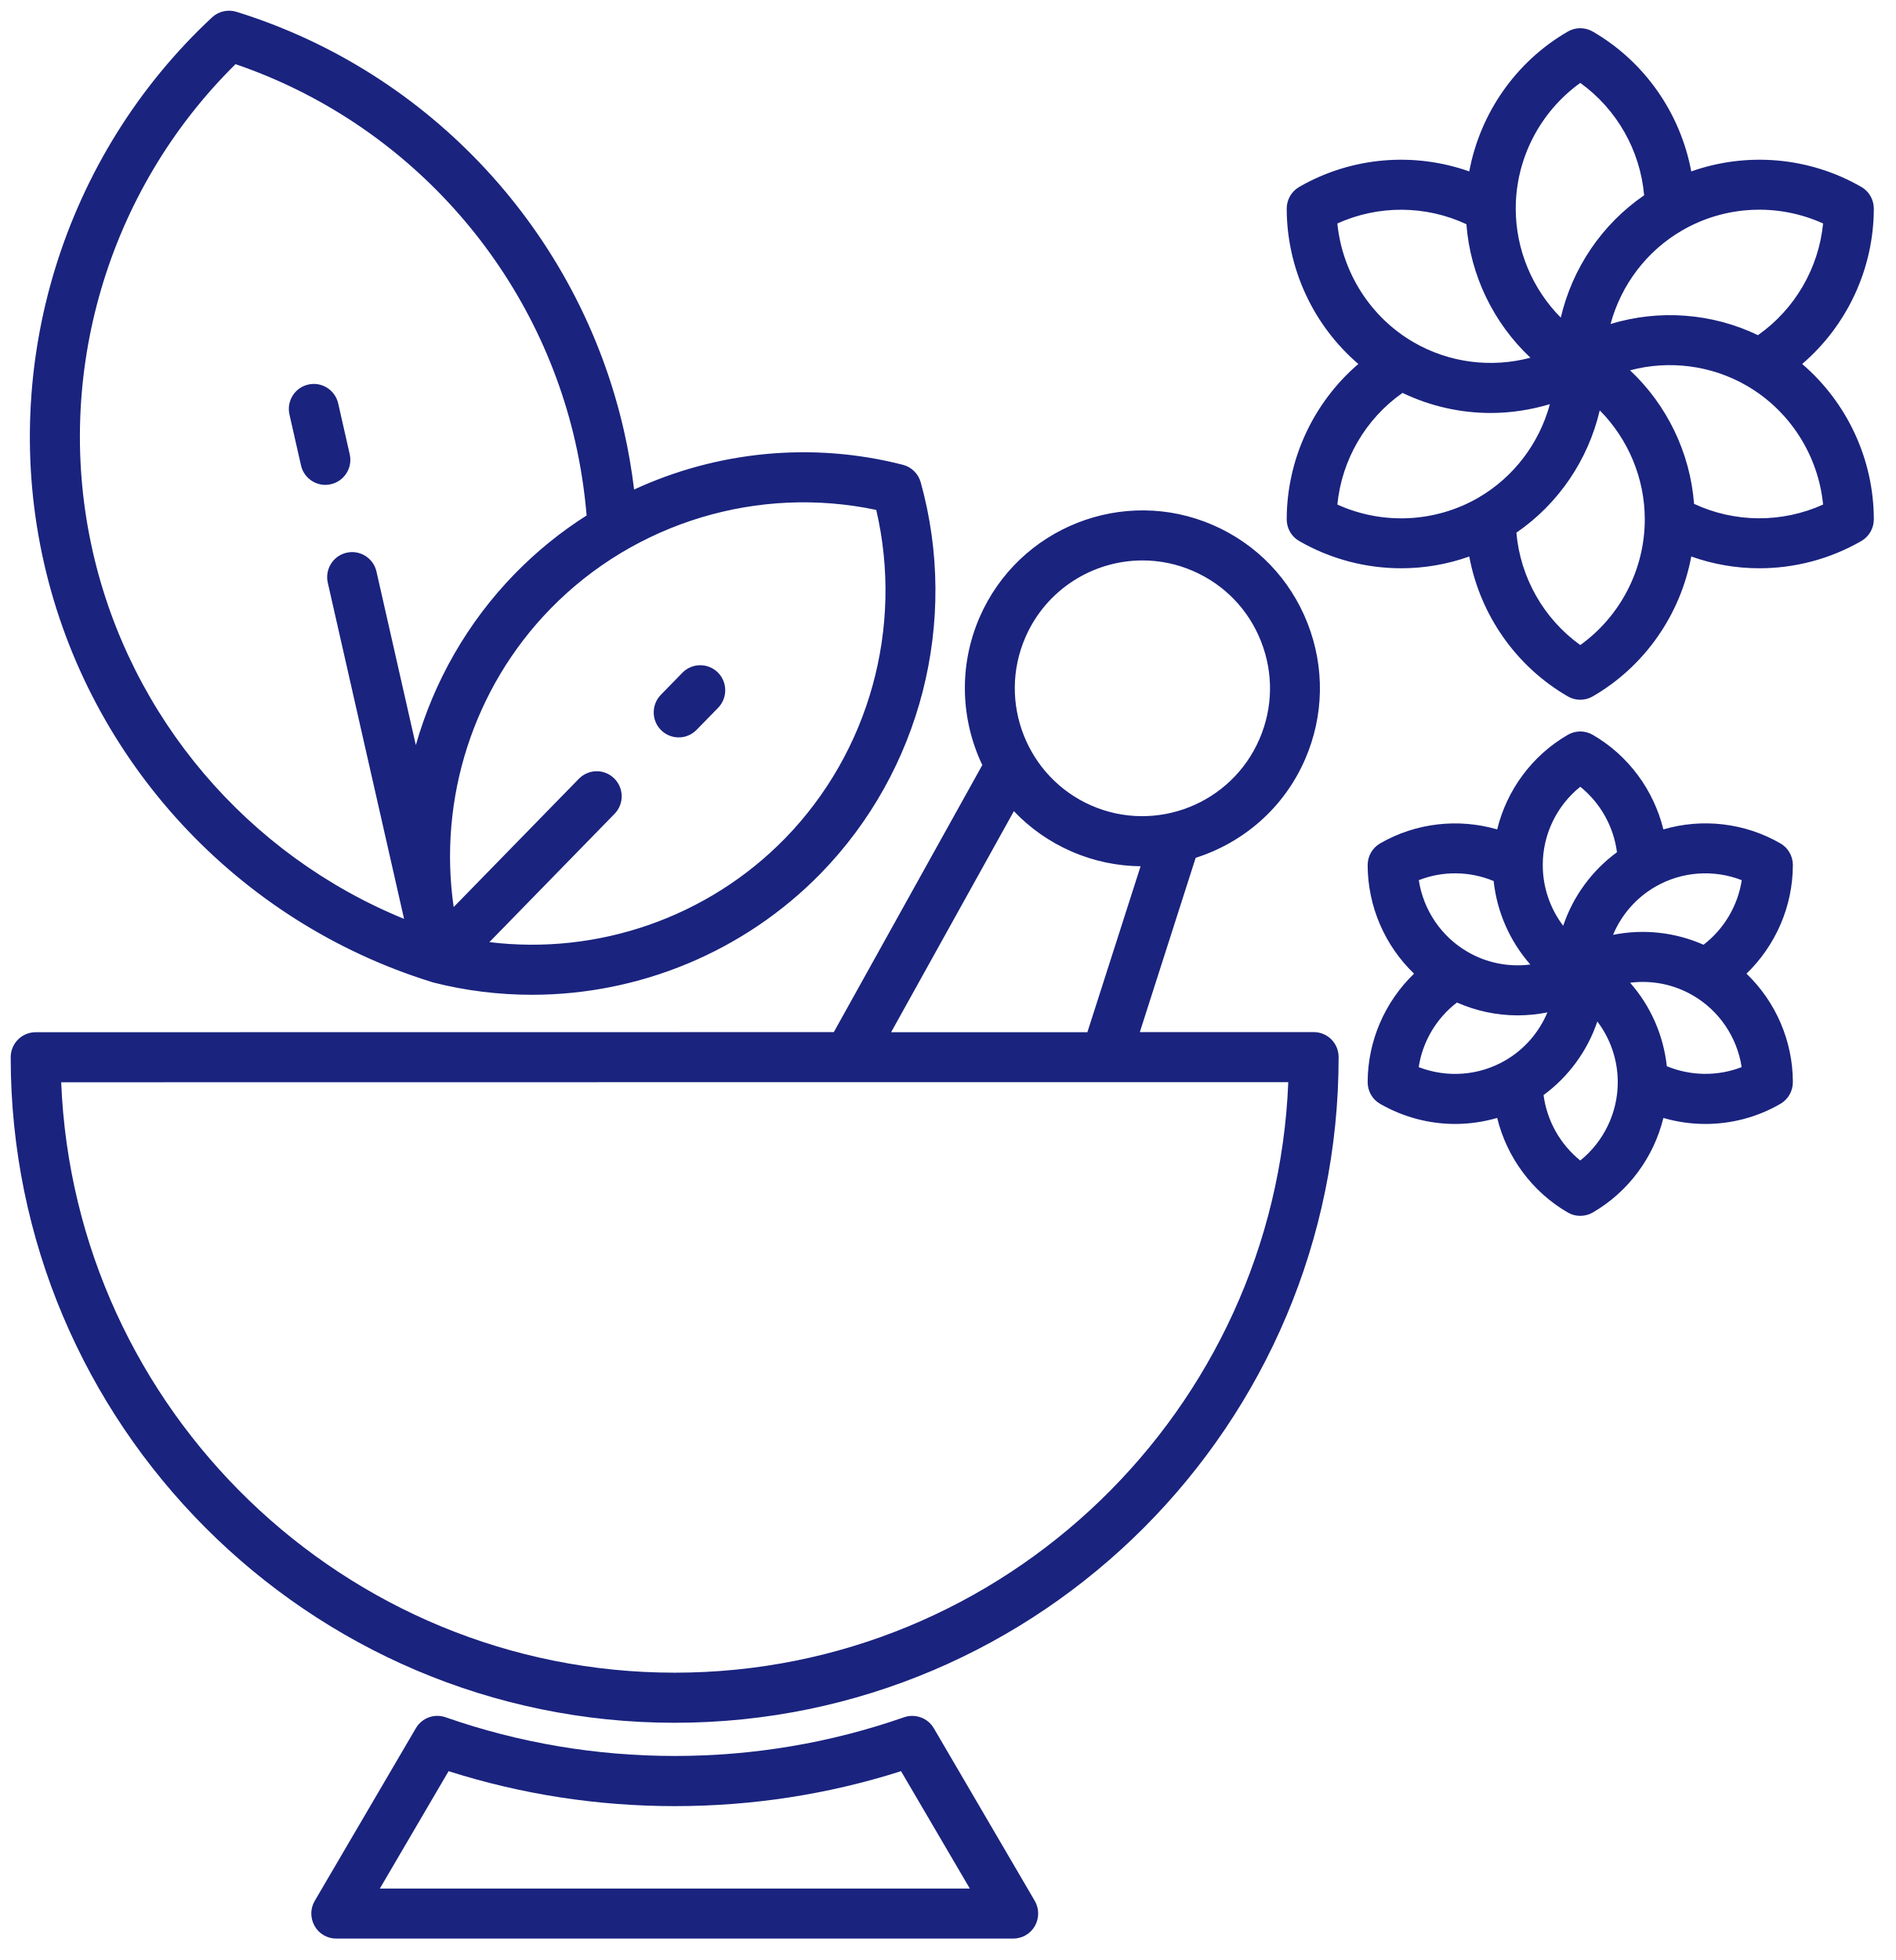
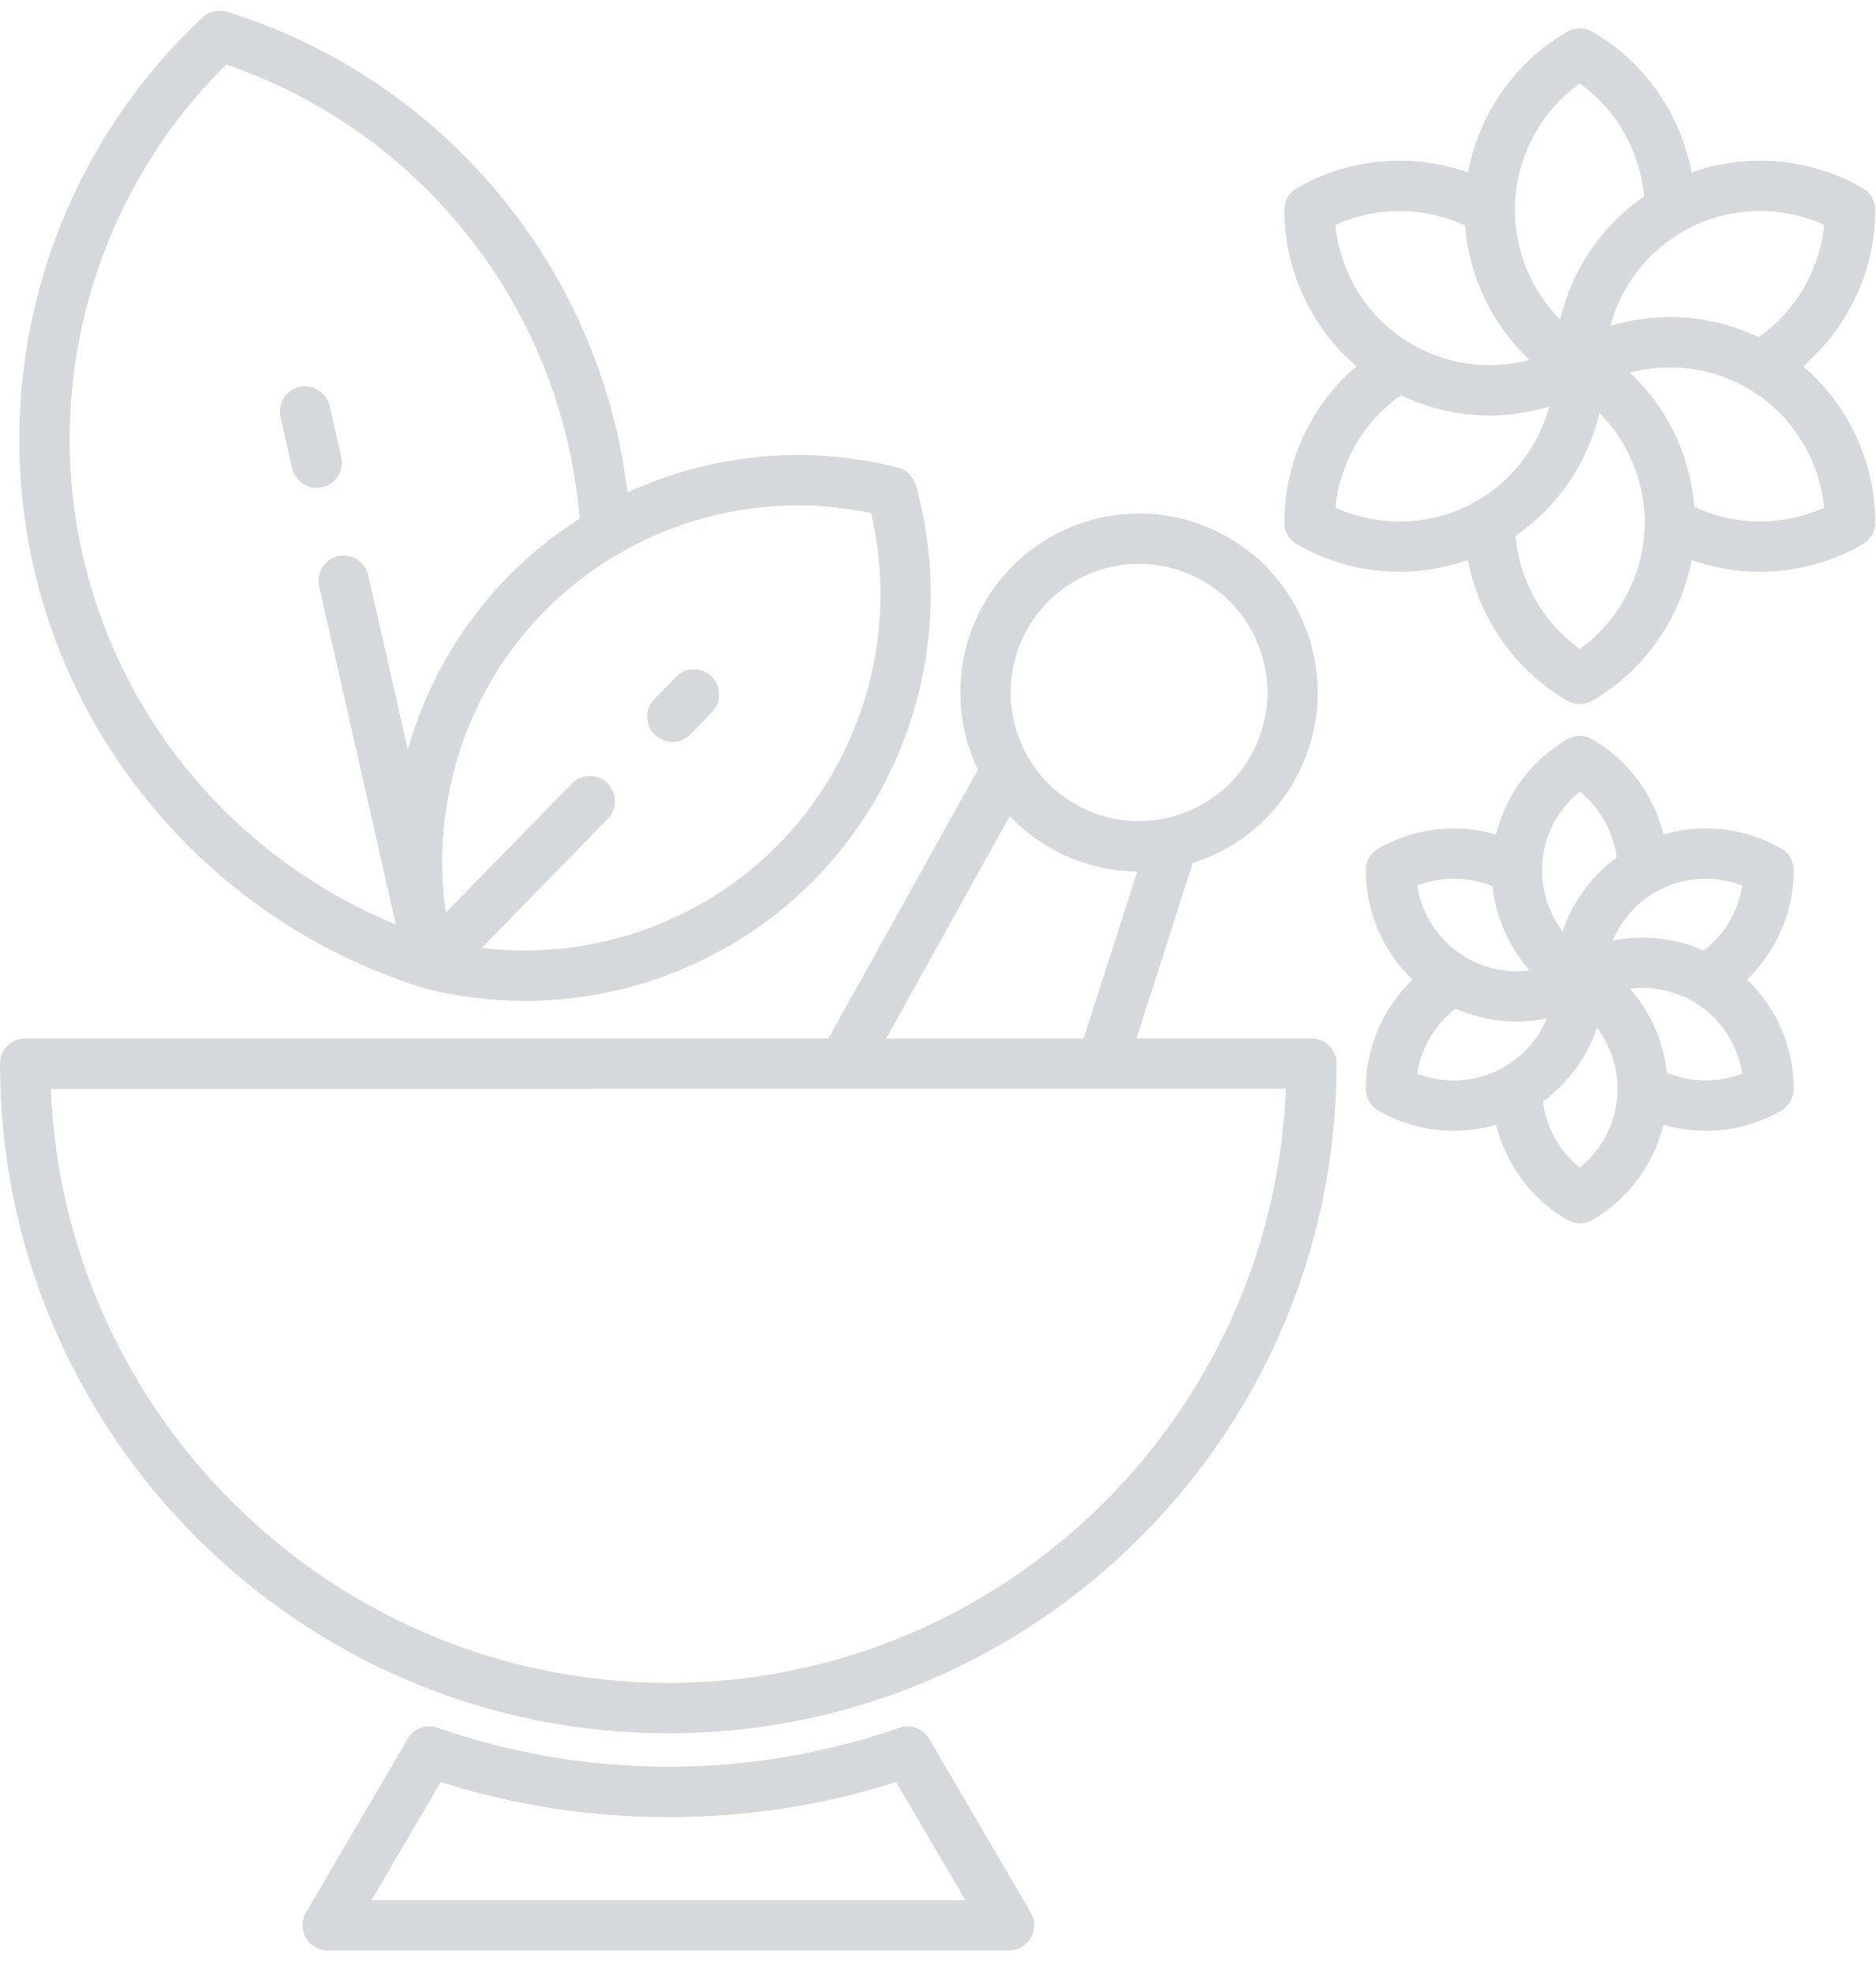
- <svg xmlns="http://www.w3.org/2000/svg" width="59" height="61" viewBox="0 0 59 61" fill="none">
-   <path d="M29.071 53.788C28.884 53.468 28.495 53.325 28.146 53.445C25.856 54.243 23.456 54.65 21.008 54.65C18.561 54.65 16.158 54.245 13.87 53.445C13.521 53.323 13.132 53.465 12.945 53.788L9.799 59.158C9.656 59.398 9.656 59.698 9.794 59.941C9.928 60.183 10.188 60.333 10.465 60.333H31.544C31.823 60.333 32.08 60.183 32.217 59.941C32.354 59.698 32.354 59.401 32.212 59.158L29.071 53.788ZM11.825 58.776L13.965 55.123C16.235 55.846 18.601 56.211 21.008 56.211C23.415 56.211 25.78 55.846 28.05 55.123L30.191 58.776H11.825ZM40.899 32.122H35.483L37.222 26.697C38.694 26.23 39.968 25.155 40.63 23.627C41.218 22.27 41.243 20.765 40.702 19.39C40.16 18.015 39.118 16.932 37.763 16.342C34.969 15.127 31.708 16.415 30.493 19.217C29.832 20.745 29.914 22.412 30.58 23.81L25.957 32.122L1.112 32.125C0.683 32.125 0.333 32.472 0.333 32.905C0.333 44.328 9.607 53.617 21.003 53.617C32.402 53.617 41.672 44.324 41.672 32.905C41.675 32.47 41.328 32.122 40.899 32.122ZM31.92 19.837C32.569 18.34 34.033 17.442 35.567 17.442C36.094 17.442 36.63 17.547 37.144 17.772C38.117 18.195 38.868 18.972 39.257 19.962C39.646 20.95 39.629 22.032 39.205 23.007C38.332 25.02 35.989 25.945 33.981 25.073C31.972 24.197 31.047 21.85 31.92 19.837ZM31.563 25.245C32.057 25.767 32.663 26.198 33.362 26.502C34.06 26.807 34.789 26.952 35.507 26.96L33.851 32.125H27.741L31.563 25.245ZM21.005 52.058C10.726 52.058 2.316 43.885 1.905 33.683L26.412 33.68H26.414H26.417H34.415H34.417H34.42H40.105C39.696 43.883 31.284 52.058 21.005 52.058ZM13.434 30.56C13.439 30.563 13.446 30.563 13.451 30.565C13.459 30.568 13.464 30.57 13.471 30.573C14.494 30.835 15.532 30.96 16.562 30.96C19.9 30.96 23.163 29.625 25.548 27.185C28.669 23.988 29.862 19.323 28.662 15.01C28.587 14.743 28.375 14.533 28.105 14.465C25.276 13.74 22.32 14.045 19.74 15.235C19.665 14.62 19.561 14.008 19.423 13.403C18.019 7.235 13.398 2.24 7.361 0.368C7.094 0.285 6.804 0.353 6.602 0.54C1.972 4.85 -0.034 11.36 1.371 17.528C2.773 23.693 7.396 28.688 13.434 30.56ZM27.278 15.87C28.131 19.523 27.063 23.403 24.436 26.096C22.031 28.558 18.606 29.733 15.235 29.321L19.132 25.328C19.432 25.02 19.427 24.528 19.12 24.226C18.813 23.923 18.321 23.93 18.02 24.238L14.123 28.23C13.636 24.863 14.734 21.405 17.139 18.943C19.768 16.25 23.616 15.095 27.278 15.87ZM7.332 1.997C12.628 3.805 16.66 8.27 17.908 13.75C18.08 14.505 18.197 15.275 18.262 16.042C17.459 16.552 16.71 17.157 16.032 17.852C14.552 19.367 13.509 21.21 12.945 23.19L11.72 17.79C11.626 17.37 11.209 17.107 10.79 17.202C10.371 17.297 10.109 17.715 10.204 18.135L12.579 28.598C7.721 26.613 4.069 22.35 2.891 17.18C1.641 11.702 3.343 5.928 7.332 1.997ZM20.584 22.728C20.277 22.428 20.273 21.933 20.572 21.625L21.243 20.938C21.542 20.63 22.036 20.625 22.343 20.925C22.65 21.225 22.655 21.72 22.356 22.028L21.685 22.715C21.532 22.87 21.33 22.95 21.128 22.95C20.931 22.95 20.736 22.875 20.584 22.728ZM9.011 12.9C8.916 12.48 9.178 12.063 9.597 11.968C10.016 11.873 10.433 12.136 10.528 12.556L10.887 14.138C10.982 14.558 10.72 14.976 10.301 15.07C10.243 15.083 10.184 15.091 10.129 15.091C9.774 15.091 9.452 14.845 9.37 14.483L9.011 12.9ZM56.103 11.328C57.498 10.133 58.331 8.365 58.333 6.493C58.333 6.215 58.186 5.955 57.944 5.818C56.325 4.883 54.382 4.723 52.65 5.335C52.313 3.528 51.203 1.92 49.584 0.983C49.342 0.843 49.045 0.843 48.806 0.983C47.186 1.92 46.076 3.528 45.739 5.335C44.008 4.723 42.065 4.883 40.445 5.818C40.203 5.958 40.056 6.215 40.056 6.493C40.059 8.368 40.892 10.133 42.286 11.328C40.892 12.523 40.059 14.29 40.056 16.163C40.056 16.441 40.203 16.701 40.445 16.838C41.426 17.403 42.523 17.686 43.621 17.686C44.34 17.686 45.056 17.563 45.739 17.32C46.076 19.128 47.186 20.736 48.806 21.673C48.925 21.743 49.06 21.778 49.195 21.778C49.329 21.778 49.464 21.743 49.584 21.673C51.203 20.736 52.313 19.128 52.65 17.32C53.334 17.563 54.052 17.686 54.768 17.686C55.866 17.686 56.964 17.403 57.944 16.838C58.186 16.698 58.333 16.441 58.333 16.163C58.331 14.29 57.498 12.525 56.103 11.328ZM56.754 6.955C56.617 8.35 55.873 9.625 54.726 10.431C53.289 9.74 51.647 9.625 50.138 10.083C50.465 8.87 51.26 7.81 52.368 7.17C53.713 6.39 55.354 6.32 56.754 6.955ZM49.195 2.58C50.332 3.398 51.061 4.68 51.183 6.078C49.868 6.98 48.948 8.348 48.588 9.885C47.705 8.995 47.186 7.775 47.186 6.493C47.184 4.938 47.945 3.478 49.195 2.58ZM41.633 6.955C42.908 6.378 44.382 6.385 45.65 6.978C45.772 8.57 46.493 10.053 47.643 11.133C46.43 11.456 45.118 11.296 44.008 10.653C42.666 9.875 41.785 8.488 41.633 6.955ZM41.633 15.703C41.77 14.308 42.513 13.033 43.661 12.228C44.527 12.643 45.465 12.853 46.405 12.853C47.027 12.853 47.648 12.758 48.249 12.578C47.922 13.79 47.126 14.851 46.019 15.491C44.674 16.268 43.032 16.338 41.633 15.703ZM49.195 20.076C48.057 19.258 47.328 17.976 47.206 16.578C48.521 15.675 49.442 14.308 49.801 12.771C50.684 13.661 51.203 14.881 51.203 16.163C51.203 17.721 50.442 19.18 49.195 20.076ZM52.737 15.681C52.615 14.088 51.894 12.605 50.744 11.525C51.956 11.203 53.269 11.363 54.379 12.005C55.721 12.783 56.604 14.171 56.754 15.703C55.479 16.28 54.005 16.273 52.737 15.681ZM55.813 26.923C55.813 26.645 55.666 26.385 55.424 26.248C54.312 25.605 52.989 25.46 51.782 25.813C51.48 24.59 50.697 23.515 49.584 22.87C49.342 22.73 49.045 22.73 48.806 22.87C47.693 23.515 46.907 24.59 46.608 25.813C45.4 25.463 44.08 25.605 42.965 26.248C42.723 26.388 42.576 26.645 42.576 26.923C42.578 28.21 43.112 29.43 44.02 30.303C43.115 31.175 42.578 32.393 42.576 33.68C42.576 33.958 42.723 34.218 42.965 34.355C43.686 34.77 44.494 34.98 45.3 34.98C45.742 34.98 46.181 34.916 46.608 34.793C46.909 36.016 47.693 37.09 48.806 37.736C48.925 37.806 49.06 37.84 49.195 37.84C49.329 37.84 49.464 37.806 49.584 37.736C50.697 37.09 51.482 36.016 51.782 34.793C52.208 34.918 52.648 34.98 53.089 34.98C53.897 34.98 54.703 34.773 55.424 34.355C55.666 34.215 55.813 33.958 55.813 33.68C55.811 32.393 55.277 31.173 54.369 30.303C55.275 29.428 55.811 28.21 55.813 26.923ZM54.222 27.393C54.099 28.19 53.67 28.913 53.032 29.403C52.144 29.01 51.158 28.905 50.215 29.095C50.474 28.475 50.931 27.943 51.53 27.598C52.353 27.12 53.349 27.053 54.222 27.393ZM49.195 24.485C49.821 24.99 50.233 25.723 50.337 26.523C49.554 27.098 48.97 27.9 48.663 28.813C48.257 28.278 48.027 27.615 48.027 26.923C48.025 25.97 48.464 25.073 49.195 24.485ZM46.498 27.42C46.602 28.388 47.004 29.295 47.64 30.018C46.974 30.103 46.286 29.973 45.689 29.625C44.866 29.15 44.31 28.32 44.168 27.393C44.916 27.1 45.754 27.11 46.498 27.42ZM44.165 33.211C44.287 32.413 44.717 31.69 45.355 31.201C45.956 31.465 46.6 31.601 47.246 31.601C47.556 31.601 47.867 31.568 48.172 31.508C47.912 32.128 47.456 32.66 46.857 33.005C46.034 33.483 45.038 33.55 44.165 33.211ZM49.195 36.118C48.569 35.613 48.157 34.88 48.052 34.081C48.835 33.505 49.419 32.703 49.726 31.791C50.133 32.325 50.362 32.988 50.362 33.681C50.362 34.633 49.923 35.531 49.195 36.118ZM51.889 33.183C51.784 32.215 51.383 31.308 50.746 30.585C51.413 30.5 52.101 30.631 52.697 30.978C53.521 31.453 54.077 32.283 54.219 33.211C53.471 33.501 52.633 33.49 51.889 33.183Z" fill="#1A237E" />
+ <svg xmlns="http://www.w3.org/2000/svg" width="58" height="61" viewBox="0 0 58 61" fill="none">
+   <path d="M28.738 53.788C28.551 53.468 28.162 53.325 27.813 53.445C25.522 54.243 23.122 54.65 20.675 54.65C18.227 54.65 15.825 54.245 13.537 53.445C13.188 53.323 12.799 53.465 12.611 53.788L9.465 59.158C9.323 59.398 9.323 59.698 9.46 59.941C9.595 60.183 9.855 60.333 10.132 60.333H31.21C31.49 60.333 31.747 60.183 31.884 59.941C32.021 59.698 32.021 59.401 31.879 59.158L28.738 53.788ZM11.491 58.776L13.632 55.123C15.902 55.846 18.267 56.211 20.675 56.211C23.082 56.211 25.447 55.846 27.717 55.123L29.858 58.776H11.491ZM40.566 32.122H35.15L36.888 26.697C38.36 26.23 39.635 25.155 40.296 23.627C40.885 22.27 40.91 20.765 40.369 19.39C39.827 18.015 38.784 16.932 37.43 16.342C34.636 15.127 31.375 16.415 30.16 19.217C29.498 20.745 29.581 22.412 30.247 23.81L25.624 32.122L0.778 32.125C0.349 32.125 0 32.472 0 32.905C0 44.328 9.274 53.617 20.669 53.617C32.068 53.617 41.339 44.324 41.339 32.905C41.341 32.47 40.995 32.122 40.566 32.122ZM31.587 19.837C32.235 18.34 33.7 17.442 35.234 17.442C35.76 17.442 36.297 17.547 36.811 17.772C37.784 18.195 38.535 18.972 38.924 19.962C39.313 20.95 39.296 22.032 38.871 23.007C37.998 25.02 35.656 25.945 33.647 25.073C31.639 24.197 30.713 21.85 31.587 19.837ZM31.23 25.245C31.724 25.767 32.33 26.198 33.029 26.502C33.727 26.807 34.456 26.952 35.174 26.96L33.518 32.125H27.408L31.23 25.245ZM20.672 52.058C10.393 52.058 1.983 43.885 1.572 33.683L26.078 33.68H26.081H26.083H34.081H34.084H34.086H39.772C39.363 43.883 30.951 52.058 20.672 52.058ZM13.101 30.56C13.105 30.563 13.113 30.563 13.118 30.565C13.125 30.568 13.13 30.57 13.138 30.573C14.161 30.835 15.199 30.96 16.229 30.96C19.567 30.96 22.83 29.625 25.215 27.185C28.336 23.988 29.529 19.323 28.329 15.01C28.254 14.743 28.042 14.533 27.772 14.465C24.943 13.74 21.987 14.045 19.407 15.235C19.332 14.62 19.227 14.008 19.09 13.403C17.686 7.235 13.065 2.24 7.027 0.368C6.761 0.285 6.471 0.353 6.269 0.54C1.639 4.85 -0.367 11.36 1.037 17.528C2.439 23.693 7.063 28.688 13.101 30.56ZM26.944 15.87C27.798 19.523 26.73 23.403 24.103 26.096C21.698 28.558 18.272 29.733 14.902 29.321L18.799 25.328C19.098 25.02 19.093 24.528 18.787 24.226C18.48 23.923 17.988 23.93 17.686 24.238L13.789 28.23C13.303 24.863 14.401 21.405 16.806 18.943C19.435 16.25 23.282 15.095 26.944 15.87ZM6.999 1.997C12.295 3.805 16.326 8.27 17.574 13.75C17.747 14.505 17.864 15.275 17.929 16.042C17.125 16.552 16.377 17.157 15.698 17.852C14.219 19.367 13.176 21.21 12.612 23.19L11.387 17.79C11.292 17.37 10.876 17.107 10.457 17.202C10.038 17.297 9.776 17.715 9.87 18.135L12.245 28.598C7.388 26.613 3.736 22.35 2.558 17.18C1.308 11.702 3.009 5.928 6.999 1.997ZM20.251 22.728C19.944 22.428 19.939 21.933 20.239 21.625L20.91 20.938C21.209 20.63 21.703 20.625 22.01 20.925C22.317 21.225 22.322 21.72 22.022 22.028L21.351 22.715C21.199 22.87 20.997 22.95 20.795 22.95C20.598 22.95 20.403 22.875 20.251 22.728ZM8.678 12.9C8.583 12.48 8.845 12.063 9.264 11.968C9.683 11.873 10.1 12.136 10.194 12.556L10.554 14.138C10.649 14.558 10.387 14.976 9.967 15.07C9.91 15.083 9.85 15.091 9.795 15.091C9.441 15.091 9.119 14.845 9.037 14.483L8.678 12.9ZM55.77 11.328C57.164 10.133 57.998 8.365 58 6.493C58 6.215 57.853 5.955 57.611 5.818C55.992 4.883 54.048 4.723 52.317 5.335C51.98 3.528 50.87 1.92 49.251 0.983C49.009 0.843 48.712 0.843 48.472 0.983C46.853 1.92 45.743 3.528 45.406 5.335C43.675 4.723 41.731 4.883 40.112 5.818C39.87 5.958 39.723 6.215 39.723 6.493C39.725 8.368 40.559 10.133 41.953 11.328C40.559 12.523 39.725 14.29 39.723 16.163C39.723 16.441 39.87 16.701 40.112 16.838C41.093 17.403 42.19 17.686 43.288 17.686C44.007 17.686 44.722 17.563 45.406 17.32C45.743 19.128 46.853 20.736 48.472 21.673C48.592 21.743 48.727 21.778 48.861 21.778C48.996 21.778 49.131 21.743 49.251 21.673C50.87 20.736 51.98 19.128 52.317 17.32C53 17.563 53.719 17.686 54.435 17.686C55.533 17.686 56.63 17.403 57.611 16.838C57.853 16.698 58 16.441 58 16.163C57.998 14.29 57.164 12.525 55.77 11.328ZM56.421 6.955C56.283 8.35 55.54 9.625 54.392 10.431C52.955 9.74 51.314 9.625 49.804 10.083C50.131 8.87 50.927 7.81 52.035 7.17C53.38 6.39 55.021 6.32 56.421 6.955ZM48.861 2.58C49.999 3.398 50.728 4.68 50.85 6.078C49.535 6.98 48.614 8.348 48.255 9.885C47.372 8.995 46.853 7.775 46.853 6.493C46.851 4.938 47.611 3.478 48.861 2.58ZM41.3 6.955C42.574 6.378 44.049 6.385 45.316 6.978C45.438 8.57 46.159 10.053 47.31 11.133C46.097 11.456 44.785 11.296 43.675 10.653C42.332 9.875 41.452 8.488 41.3 6.955ZM41.3 15.703C41.437 14.308 42.18 13.033 43.328 12.228C44.194 12.643 45.132 12.853 46.072 12.853C46.693 12.853 47.315 12.758 47.916 12.578C47.589 13.79 46.793 14.851 45.685 15.491C44.341 16.268 42.699 16.338 41.3 15.703ZM48.861 20.076C47.724 19.258 46.995 17.976 46.873 16.578C48.188 15.675 49.108 14.308 49.468 12.771C50.351 13.661 50.87 14.881 50.87 16.163C50.87 17.721 50.109 19.18 48.861 20.076ZM52.404 15.681C52.282 14.088 51.561 12.605 50.411 11.525C51.623 11.203 52.935 11.363 54.046 12.005C55.388 12.783 56.271 14.171 56.421 15.703C55.146 16.28 53.672 16.273 52.404 15.681ZM55.48 26.923C55.48 26.645 55.333 26.385 55.091 26.248C53.978 25.605 52.656 25.46 51.449 25.813C51.147 24.59 50.363 23.515 49.251 22.87C49.009 22.73 48.712 22.73 48.472 22.87C47.359 23.515 46.574 24.59 46.274 25.813C45.067 25.463 43.747 25.605 42.632 26.248C42.39 26.388 42.243 26.645 42.243 26.923C42.245 28.21 42.779 29.43 43.687 30.303C42.782 31.175 42.245 32.393 42.243 33.68C42.243 33.958 42.39 34.218 42.632 34.355C43.353 34.77 44.161 34.98 44.967 34.98C45.409 34.98 45.848 34.916 46.274 34.793C46.576 36.016 47.359 37.09 48.472 37.736C48.592 37.806 48.727 37.84 48.861 37.84C48.996 37.84 49.131 37.806 49.251 37.736C50.363 37.09 51.149 36.016 51.449 34.793C51.875 34.918 52.314 34.98 52.756 34.98C53.564 34.98 54.37 34.773 55.091 34.355C55.333 34.215 55.48 33.958 55.48 33.68C55.478 32.393 54.944 31.173 54.036 30.303C54.941 29.428 55.478 28.21 55.48 26.923ZM53.889 27.393C53.766 28.19 53.337 28.913 52.698 29.403C51.81 29.01 50.825 28.905 49.882 29.095C50.141 28.475 50.598 27.943 51.197 27.598C52.02 27.12 53.015 27.053 53.889 27.393ZM48.861 24.485C49.488 24.99 49.899 25.723 50.004 26.523C49.221 27.098 48.637 27.9 48.33 28.813C47.923 28.278 47.694 27.615 47.694 26.923C47.691 25.97 48.13 25.073 48.861 24.485ZM46.164 27.42C46.269 28.388 46.671 29.295 47.307 30.018C46.641 30.103 45.952 29.973 45.356 29.625C44.533 29.15 43.977 28.32 43.834 27.393C44.583 27.1 45.421 27.11 46.164 27.42ZM43.832 33.211C43.954 32.413 44.383 31.69 45.022 31.201C45.623 31.465 46.267 31.601 46.913 31.601C47.222 31.601 47.534 31.568 47.839 31.508C47.579 32.128 47.123 32.66 46.524 33.005C45.7 33.483 44.705 33.55 43.832 33.211ZM48.861 36.118C48.235 35.613 47.824 34.88 47.719 34.081C48.502 33.505 49.086 32.703 49.393 31.791C49.799 32.325 50.029 32.988 50.029 33.681C50.029 34.633 49.59 35.531 48.861 36.118ZM51.556 33.183C51.451 32.215 51.049 31.308 50.413 30.585C51.079 30.5 51.768 30.631 52.364 30.978C53.188 31.453 53.744 32.283 53.886 33.211C53.138 33.501 52.299 33.49 51.556 33.183Z" fill="#D5D9DC" />
</svg>
